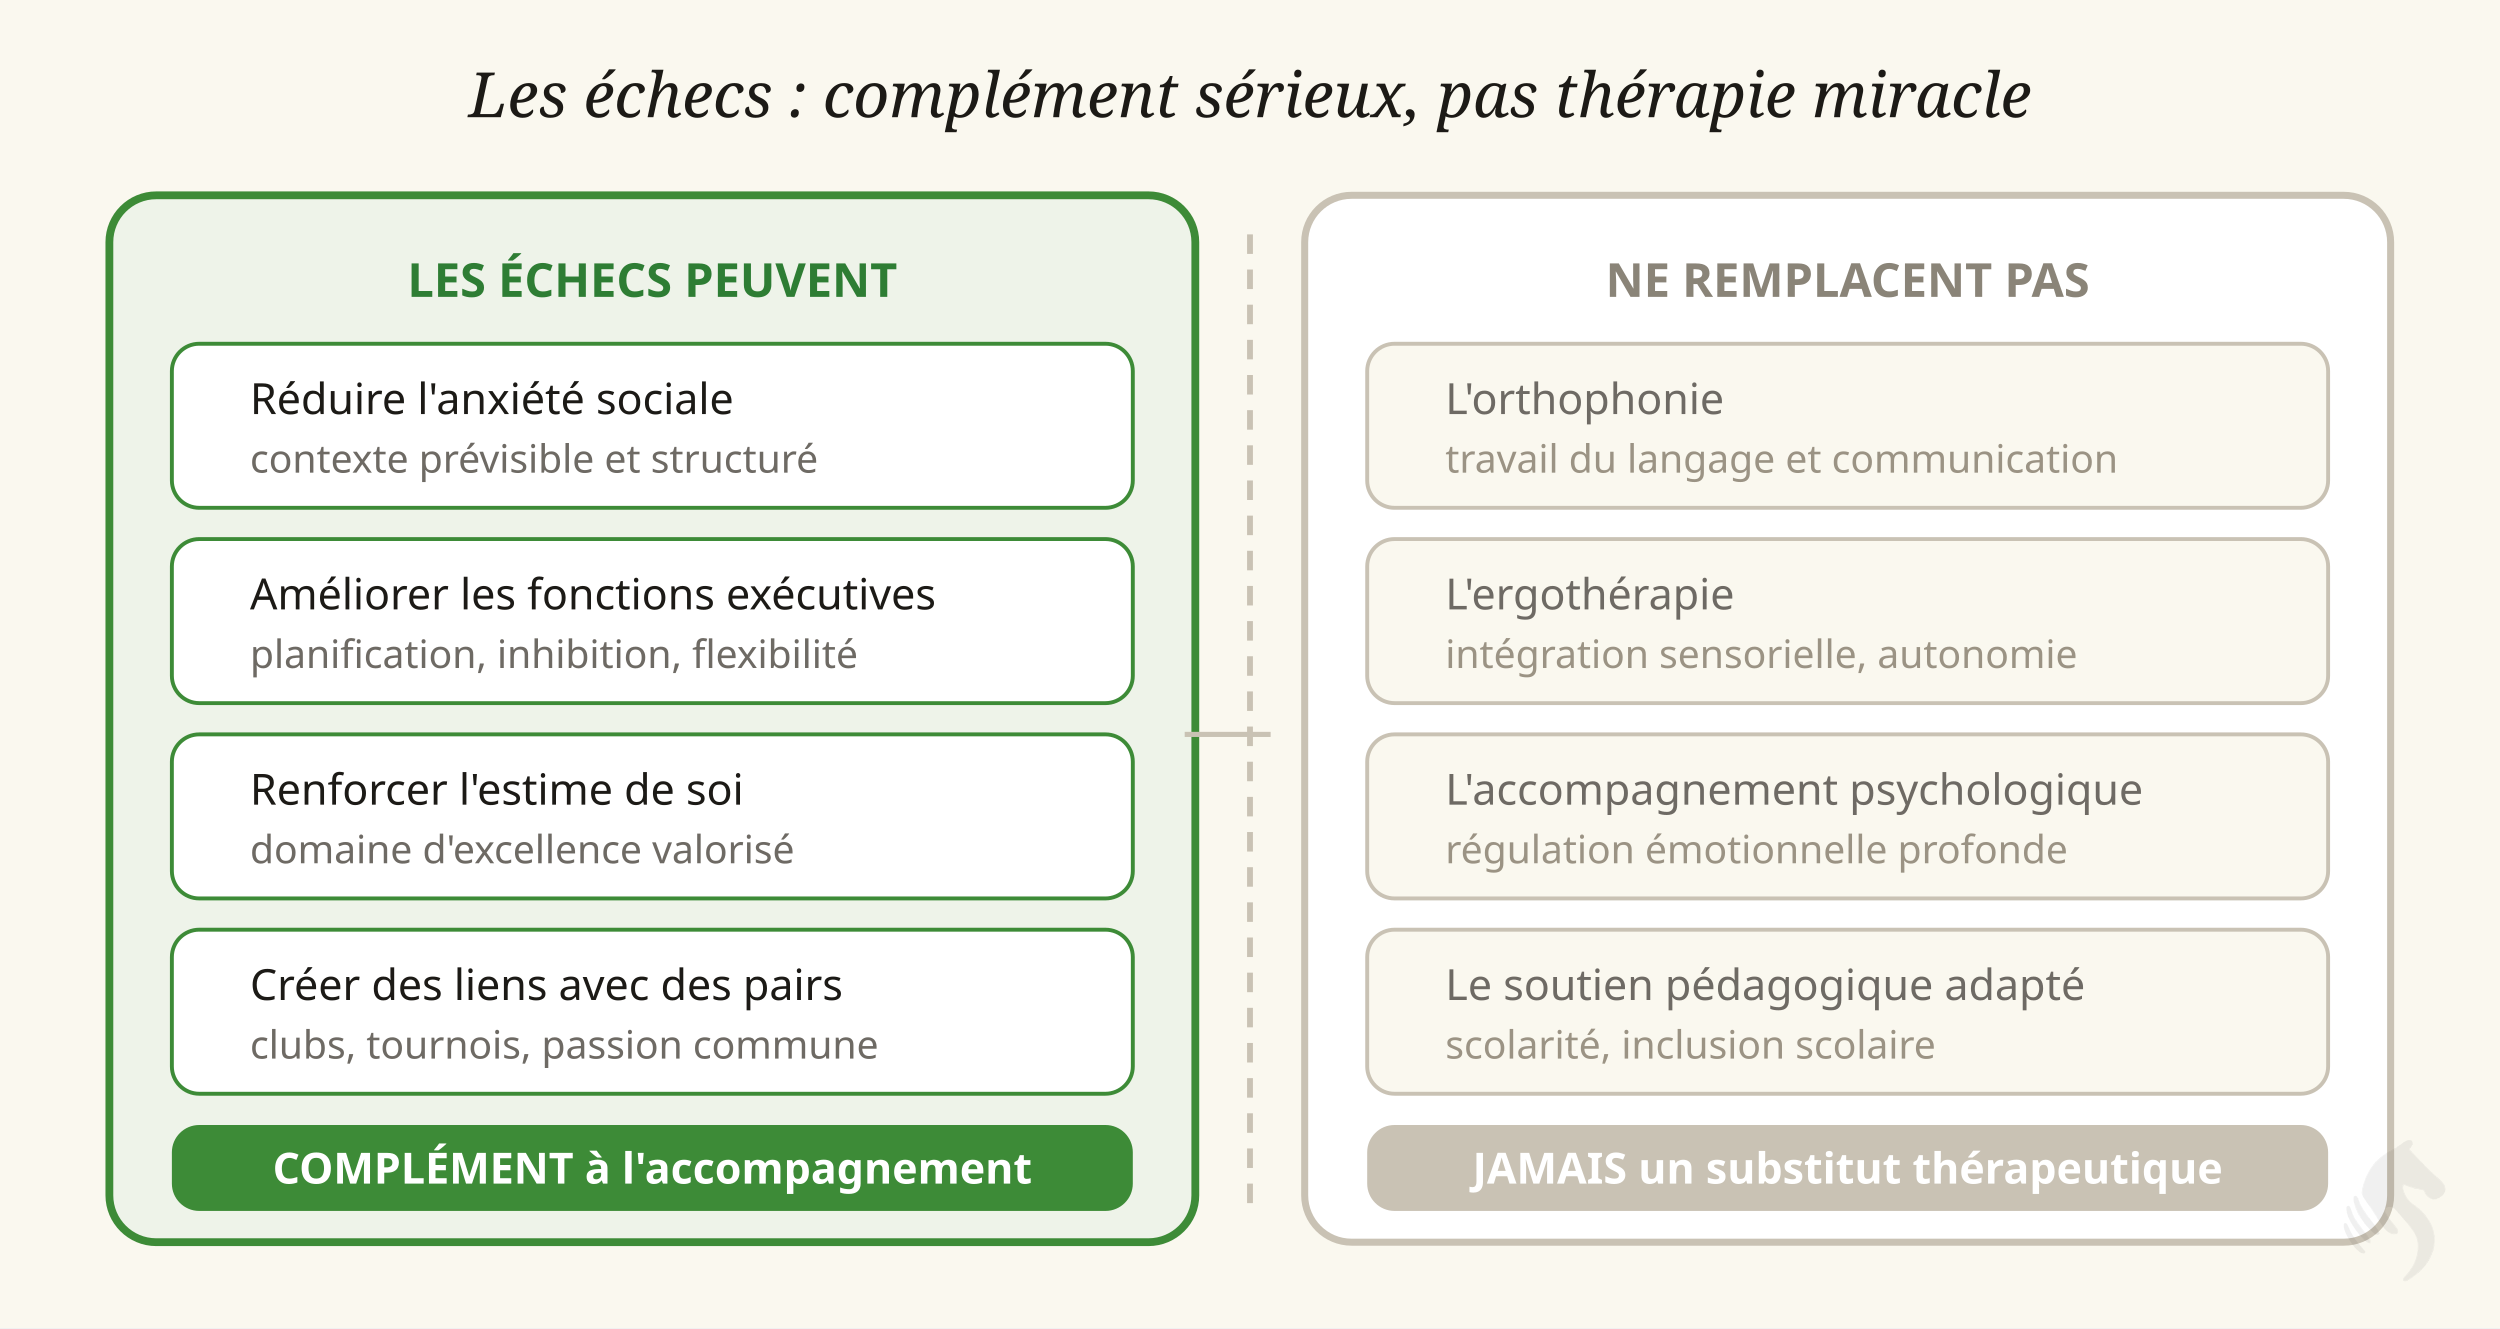
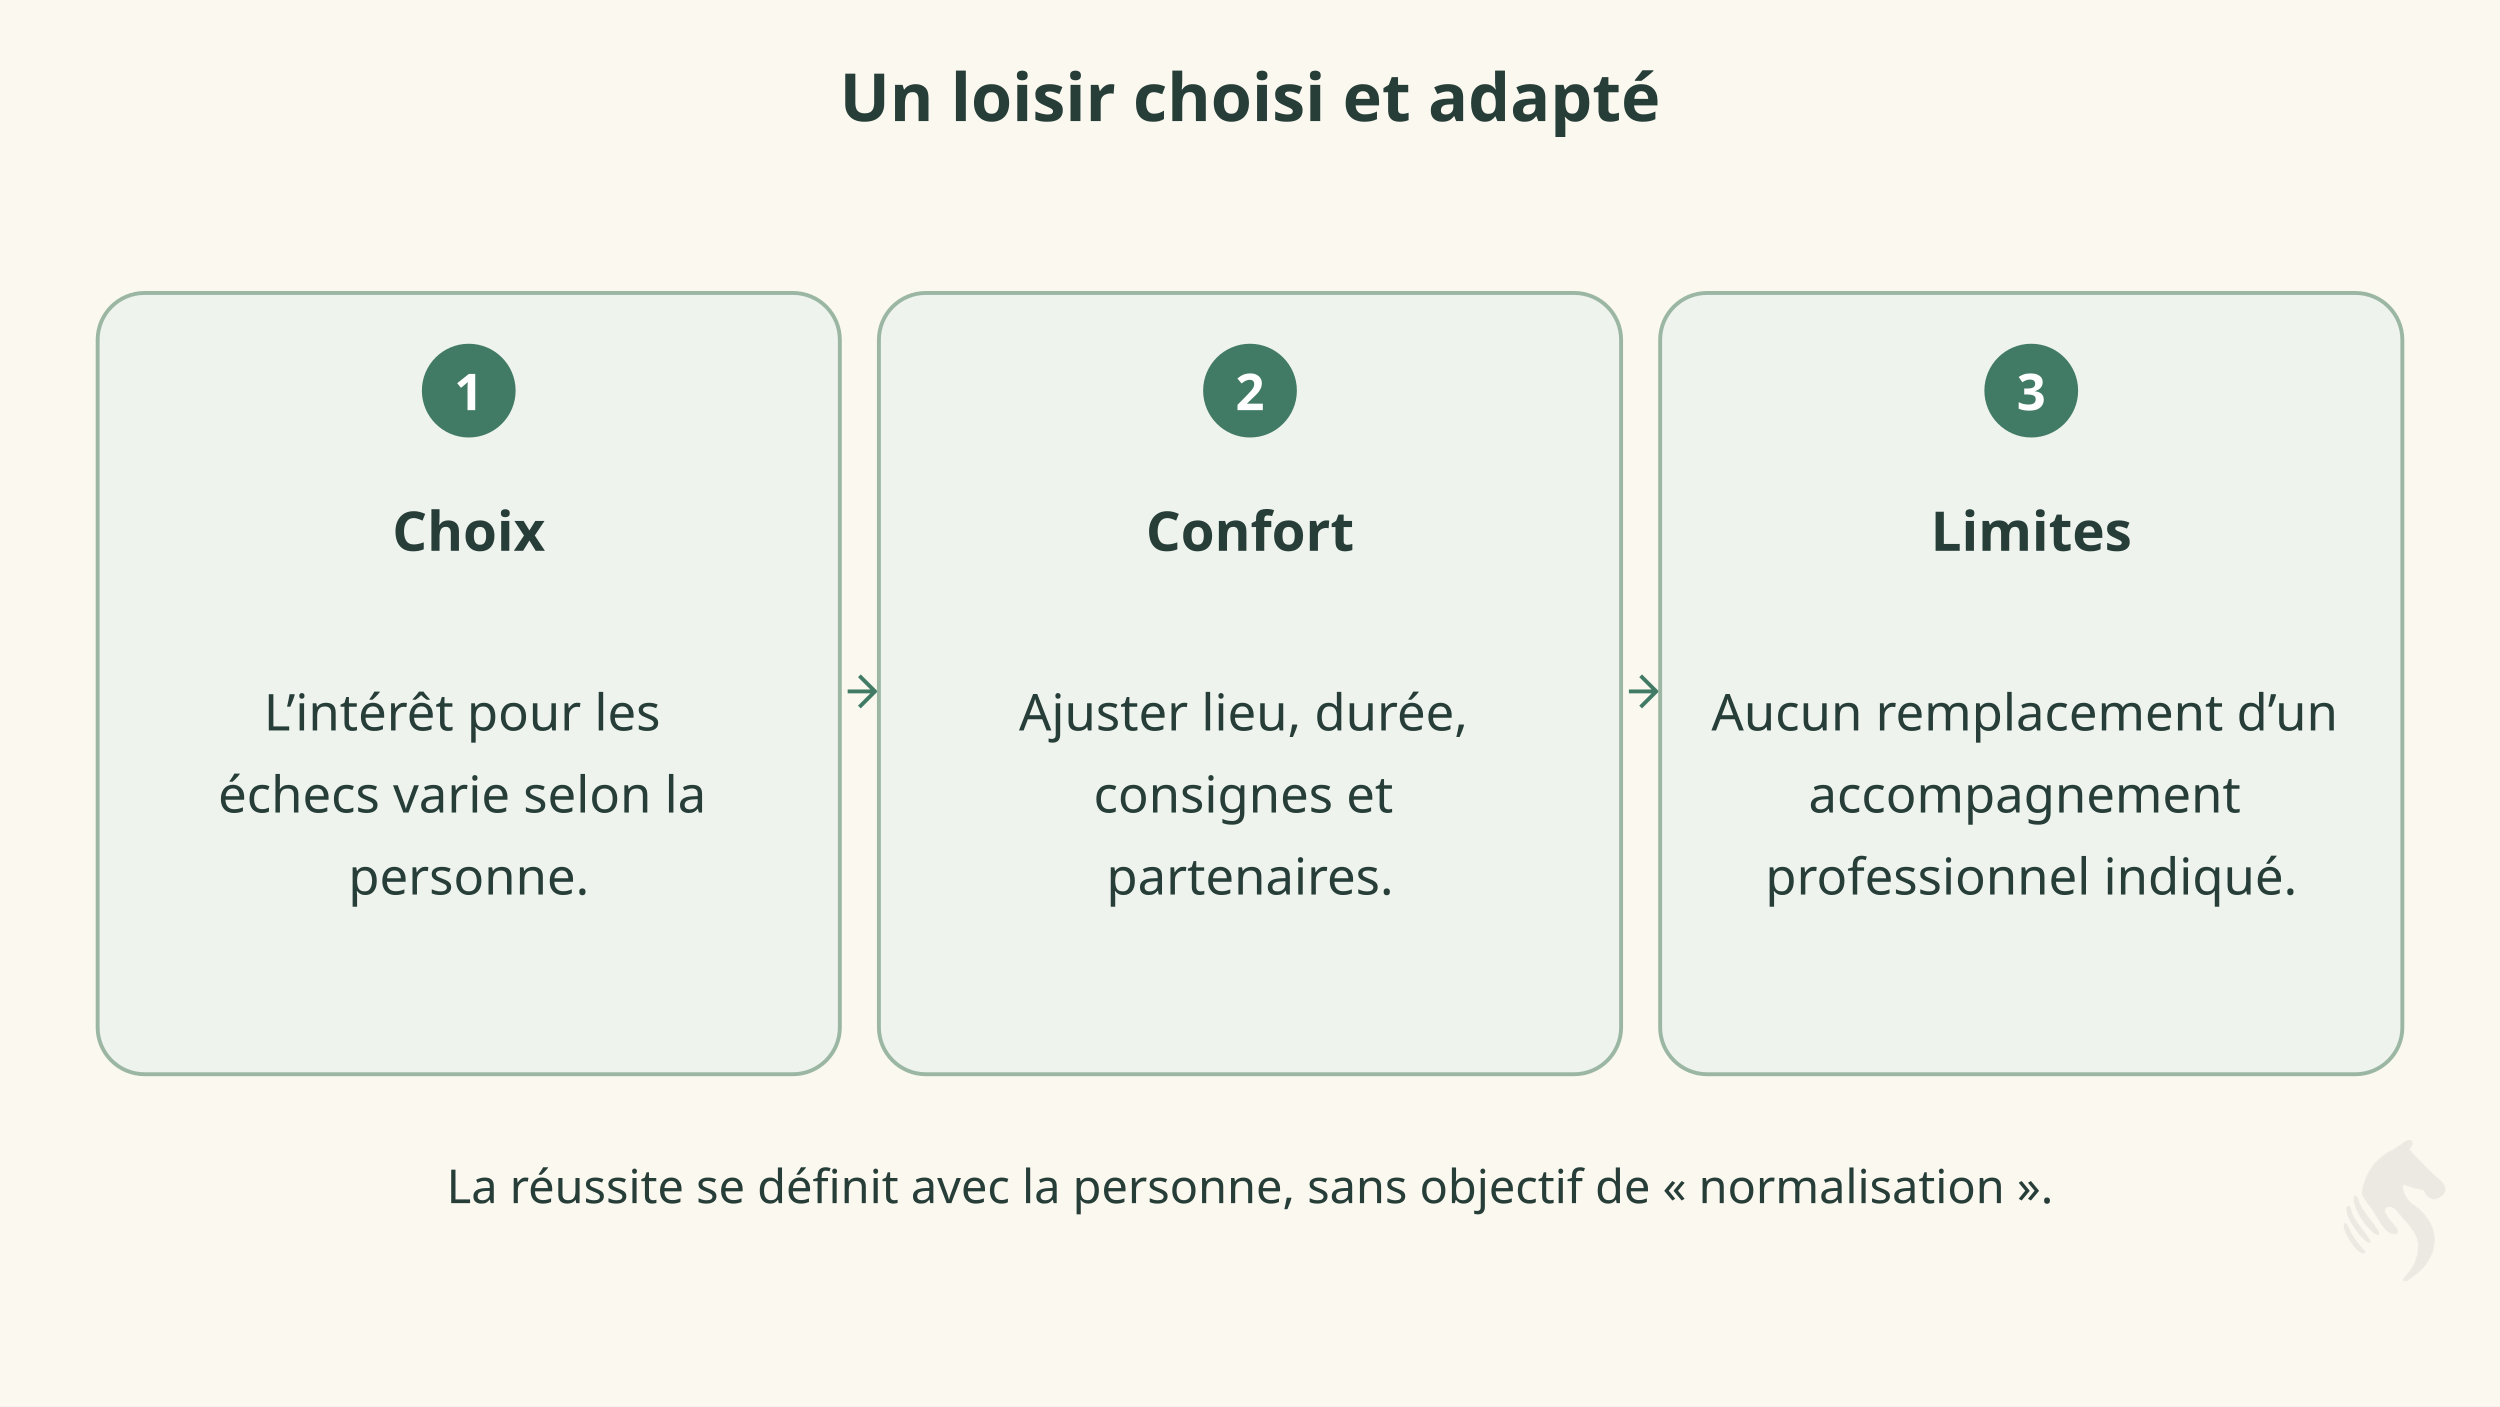
- <svg xmlns="http://www.w3.org/2000/svg" width="640" height="340" viewBox="0 0 640 340" role="img" aria-labelledby="ea5">
-   <rect width="640" height="340" fill="#faf8ef" />
-   <text x="320" y="30" text-anchor="middle" font-family="Georgia, serif" font-size="16" font-style="italic" fill="#1c1a16">Les échecs : complément sérieux, pas thérapie miracle</text>
-   <rect x="28" y="50" width="278" height="268" rx="12" fill="#eef3e9" stroke="#3d8b37" stroke-width="2" />
-   <text x="167" y="76" text-anchor="middle" font-family="system-ui, sans-serif" font-size="12" font-weight="700" fill="#2e7d34">LES ÉCHECS PEUVENT</text>
-   <g font-family="system-ui, sans-serif" font-size="12" fill="#1c1a16">
-     <rect x="44" y="88" width="246" height="42" rx="7" fill="#fff" stroke="#3d8b37" stroke-width="1" />
-     <text x="64" y="106" font-size="11">Réduire l'anxiété sociale</text>
-     <text x="64" y="121" font-size="10" fill="#6e6a64">contexte prévisible et structuré</text>
-     <rect x="44" y="138" width="246" height="42" rx="7" fill="#fff" stroke="#3d8b37" stroke-width="1" />
-     <text x="64" y="156" font-size="11">Améliorer les fonctions exécutives</text>
-     <text x="64" y="171" font-size="10" fill="#6e6a64">planification, inhibition, flexibilité</text>
-     <rect x="44" y="188" width="246" height="42" rx="7" fill="#fff" stroke="#3d8b37" stroke-width="1" />
-     <text x="64" y="206" font-size="11">Renforcer l'estime de soi</text>
-     <text x="64" y="221" font-size="10" fill="#6e6a64">domaine d'excellence valorisé</text>
-     <rect x="44" y="238" width="246" height="42" rx="7" fill="#fff" stroke="#3d8b37" stroke-width="1" />
-     <text x="64" y="256" font-size="11">Créer des liens avec des pairs</text>
-     <text x="64" y="271" font-size="10" fill="#6e6a64">clubs, tournois, passion commune</text>
-     <rect x="44" y="288" width="246" height="22" rx="7" fill="#3d8b37" />
-     <text x="167" y="303" text-anchor="middle" font-size="11" font-weight="700" fill="#fff">COMPLÉMENT à l'accompagnement</text>
-   </g>
-   <line x1="320" y1="60" x2="320" y2="310" stroke="#c9c2b4" stroke-width="1.5" stroke-dasharray="5 4" />
-   <text x="320" y="188" text-anchor="middle" font-family="Georgia, serif" font-size="22" font-style="italic" fill="#c9c2b4" transform="rotate(-90 320 188)">|</text>
-   <rect x="334" y="50" width="278" height="268" rx="12" fill="#fff" stroke="#c9c2b4" stroke-width="1.8" />
-   <text x="473" y="76" text-anchor="middle" font-family="system-ui, sans-serif" font-size="12" font-weight="700" fill="#8a8478">NE REMPLACENT PAS</text>
-   <g font-family="system-ui, sans-serif" font-size="12" fill="#1c1a16">
-     <rect x="350" y="88" width="246" height="42" rx="7" fill="#faf8ef" stroke="#c9c2b4" stroke-width="1" />
-     <text x="370" y="106" font-size="11" fill="#6e6a64">L'orthophonie</text>
-     <text x="370" y="121" font-size="10" fill="#9b9384">travail du langage et communication</text>
-     <rect x="350" y="138" width="246" height="42" rx="7" fill="#faf8ef" stroke="#c9c2b4" stroke-width="1" />
-     <text x="370" y="156" font-size="11" fill="#6e6a64">L'ergothérapie</text>
-     <text x="370" y="171" font-size="10" fill="#9b9384">intégration sensorielle, autonomie</text>
-     <rect x="350" y="188" width="246" height="42" rx="7" fill="#faf8ef" stroke="#c9c2b4" stroke-width="1" />
-     <text x="370" y="206" font-size="11" fill="#6e6a64">L'accompagnement psychologique</text>
-     <text x="370" y="221" font-size="10" fill="#9b9384">régulation émotionnelle profonde</text>
-     <rect x="350" y="238" width="246" height="42" rx="7" fill="#faf8ef" stroke="#c9c2b4" stroke-width="1" />
-     <text x="370" y="256" font-size="11" fill="#6e6a64">Le soutien pédagogique adapté</text>
-     <text x="370" y="271" font-size="10" fill="#9b9384">scolarité, inclusion scolaire</text>
-     <rect x="350" y="288" width="246" height="22" rx="7" fill="#c9c2b4" />
-     <text x="473" y="303" text-anchor="middle" font-size="11" font-weight="700" fill="#fff">JAMAIS un substitut thérapeutique</text>
-   </g>
+ <svg xmlns="http://www.w3.org/2000/svg" width="640" height="360" viewBox="0 0 640 360" role="img" aria-labelledby="diagram-title">
+   <rect width="640" height="360" fill="#faf8ef" />
+   <text x="320" y="31" text-anchor="middle" font-family="system-ui,sans-serif" font-size="17" fill="#263d38" font-weight="600">
+     <tspan x="320" dy="0">Un loisir choisi et adapté</tspan>
+   </text>
+   <rect x="25" y="75" width="190" height="200" rx="12" fill="#eef3ee" stroke="#9bb7a4" />
+   <circle cx="120" cy="100" r="12" fill="#427b65" />
+   <text x="120" y="105" text-anchor="middle" font-family="system-ui,sans-serif" font-size="13" fill="#fff" font-weight="700">
+     <tspan x="120" dy="0">1</tspan>
+   </text>
+   <text x="120" y="141" text-anchor="middle" font-family="system-ui,sans-serif" font-size="14" fill="#263d38" font-weight="700">
+     <tspan x="120" dy="0">Choix</tspan>
+   </text>
+   <text x="120" y="187" text-anchor="middle" font-family="system-ui,sans-serif" font-size="13" fill="#263d38">
+     <tspan x="120" dy="0">L’intérêt pour les</tspan>
+     <tspan x="120" dy="21">échecs varie selon la</tspan>
+     <tspan x="120" dy="21">personne.</tspan>
+   </text>
+   <path d="M 217 177 h 7 m -4 -4 l 4 4 -4 4" fill="none" stroke="#427b65" />
+   <rect x="225" y="75" width="190" height="200" rx="12" fill="#eef3ee" stroke="#9bb7a4" />
+   <circle cx="320" cy="100" r="12" fill="#427b65" />
+   <text x="320" y="105" text-anchor="middle" font-family="system-ui,sans-serif" font-size="13" fill="#fff" font-weight="700">
+     <tspan x="320" dy="0">2</tspan>
+   </text>
+   <text x="320" y="141" text-anchor="middle" font-family="system-ui,sans-serif" font-size="14" fill="#263d38" font-weight="700">
+     <tspan x="320" dy="0">Confort</tspan>
+   </text>
+   <text x="320" y="187" text-anchor="middle" font-family="system-ui,sans-serif" font-size="13" fill="#263d38">
+     <tspan x="320" dy="0">Ajuster lieu, durée,</tspan>
+     <tspan x="320" dy="21">consignes et</tspan>
+     <tspan x="320" dy="21">partenaires.</tspan>
+   </text>
+   <path d="M 417 177 h 7 m -4 -4 l 4 4 -4 4" fill="none" stroke="#427b65" />
+   <rect x="425" y="75" width="190" height="200" rx="12" fill="#eef3ee" stroke="#9bb7a4" />
+   <circle cx="520" cy="100" r="12" fill="#427b65" />
+   <text x="520" y="105" text-anchor="middle" font-family="system-ui,sans-serif" font-size="13" fill="#fff" font-weight="700">
+     <tspan x="520" dy="0">3</tspan>
+   </text>
+   <text x="520" y="141" text-anchor="middle" font-family="system-ui,sans-serif" font-size="14" fill="#263d38" font-weight="700">
+     <tspan x="520" dy="0">Limites</tspan>
+   </text>
+   <text x="520" y="187" text-anchor="middle" font-family="system-ui,sans-serif" font-size="13" fill="#263d38">
+     <tspan x="520" dy="0">Aucun remplacement d’un</tspan>
+     <tspan x="520" dy="21">accompagnement</tspan>
+     <tspan x="520" dy="21">professionnel indiqué.</tspan>
+   </text>
+   <text x="320" y="308" text-anchor="middle" font-family="system-ui,sans-serif" font-size="12" fill="#263d38">
+     <tspan x="320" dy="0">La réussite se définit avec la personne, sans objectif de « normalisation ».</tspan>
+   </text>
  <g id="wm" opacity="0.07" transform="translate(600.0,291.9) scale(0.0416)" aria-hidden="true">
    <g fill="#1e1e1e" fill-rule="evenodd">
      <path d="M411.5-.5h-16a76 76 0 0 0-24.5 12q-.62-.7-1.5-1l-2 4a4 4 0 0 1-1.5-1 7 7 0 0 1-2.5 3.5 253 253 0 0 0-17 13q-1.42.93-2.5-.5-5.2 7.95-14.5 9a9.4 9.4 0 0 1-4 6q2.3.02 1.5 2A461 461 0 0 1 278.5 73q-13.2 7.95-26 16.5-1.59-1.38 0-3-2.35.35-4 2 .9.98 2 2-92.12 67.08-125.5 177a1316 1316 0 0 0-10 44 51.2 51.2 0 0 0 4.5 31q.1 3.33-2 1l4.5 11q1-2 2 0l5 10 1-1q6 10.95 13 21a651 651 0 0 1 18.5 25 3.4 3.4 0 0 1 1.5-3q21.52 33 43 66 .3 3.4-2.5 1v2a1542 1542 0 0 1 21 32q1 0 1 1a319 319 0 0 0 25 35 160 160 0 0 0 27 25 3.1 3.1 0 0 1 1-3q23.18 14.62 49 5.5 5-2.83 4-8.5-.15-4.6-1.5-9a618 618 0 0 0-55.5-73.5q3-.91 5 1.5a23.5 23.5 0 0 0-7-9q.63 2.4 2 4.5-.17 2.58-1.5.5a364 364 0 0 1-17.5-26.5 50 50 0 0 1-4.5-22.5q.9-4.71 3-9 .63 1.88 2.5 2a7 7 0 0 1 2-3q9.28-8.1 22-8a86 86 0 0 1 23 4.5 11 11 0 0 1 3 4.5q2.58-1.75 5 .5l21.5 23.5q.74 1.95.5 4 3.56 1 6 4a1094 1094 0 0 0 30 34.5l-1 1q3.7 2.7 7.5 5.5a23 23 0 0 1 2 5l5 3a22 22 0 0 0 5.5 8 11.5 11.5 0 0 0 4 4 3.9 3.9 0 0 0-2-3.5q1.7-1.12 3 .5a705 705 0 0 1 42 57.5q-.65 1.46-2 1.5a169 169 0 0 1 10 19 3.8 3.8 0 0 0-.5 4q1 2 2 0 1.4 2.05 2.5 4-.25-2.55.5-5a185 185 0 0 1 11 83q-1 2-2 0a9 9 0 0 0-1.5-4v9a2.3 2.3 0 0 0 1.5-1q.75 10.55-1 21a337 337 0 0 1-18 56l-2.5 3q-1.2-.69-1-2a36 36 0 0 0-4 7 5.2 5.2 0 0 0 3.5-4 4.3 4.3 0 0 1 0 4 350 350 0 0 1-33 52 1108 1108 0 0 1-30 35q-7.17 20.32 13.5 14.5a34 34 0 0 1 6-3 1496 1496 0 0 1 54-37 942 942 0 0 0 29-27q1.25-1.03 2 .5a11 11 0 0 0-3 4q1.35-1.65 2.5 0a29 29 0 0 1 4.5-6 40 40 0 0 0 9-10.5l6-4-1-1a25 25 0 0 1 8.5-7.5q-1.47-2.67 1-5 .22 4.17 2.5 1.5-1.94-3.13 2-4l-1-1q1.48-3.25 4-5.5a8 8 0 0 0-3-1q37.8-53.63 47.5-119 8.4-83.08-38-152a364 364 0 0 0-28-35q-1.03-1.25.5-2 3.58 2.23 2-1l-4-2a5 5 0 0 1-3-.5 484 484 0 0 0-70-58q-.7-.62-1-1.5 1.05-.43 2-1v-3a6 6 0 0 1-5-2q-.66-.1-1 .5 3.72 2.61 0 3-34.57-32.88-46-79.5.2-2.3 2-3v-4q-1.94 5.58-3.5 0-1-9 0-18 2.16-6.4 8.5-8a78 78 0 0 1 22 7.5 403 403 0 0 0 66 18l9 3q-2.45.75-5 .5-1.59 1.6 0 3a16 16 0 0 1 6.5-1 7.3 7.3 0 0 1 2 3q1.38-2.6 3.5-2-1.1-2.32-4-2.5 15.09-2.3 25.5 8.5 5.35 10.23 10 21 12.95 20.94 36.5 28.5-1.88.63-2 2.5a30 30 0 0 0 12.5 3q4.43-.1 8-2 3.2 3.87 5.5-1 1.2.69 1 2a39 39 0 0 0 4.5-2l1 1q.69-1.87-1.5-2.5a12 12 0 0 0 7-3q1.88-1.1 3 .5 2.22-3.62 6-2a8.7 8.7 0 0 1 3-4 41 41 0 0 1 12-6.5l-2-1 5.5-3.5q.62.7 1.5 1 1.82-1.15 0-2.5 1.42-.93 2.5.5a5.8 5.8 0 0 1 .5-4 39 39 0 0 1 6-4.5q-1.55-2.25.5-4.5 3.25-3.5 5-8 1.38-.64 2.5-1-.8-1.05-2-1.5 1.85-5.82 3-11.5v-10h-1q-.85 6-2.5 12-.16-4.46.5-9a63 63 0 0 0-12.5-31 478 478 0 0 0-45.5-44.5q3.06.72 6 2.5-3.15-3.9-7-7.5l1-1q-1.4-1.05-2 .5 1.77 2.4-.5 4a781 781 0 0 1-67.5-65.5l1-.5a29 29 0 0 0 7 6 93 93 0 0 0-14-15 24.5 24.5 0 0 0-9-9.5l1-1a44 44 0 0 0-7-4.5q1.44 2.2 3.5 4 1 1.5 0 3l-72-76q-5.34-7.85 1.5-14.5 1.98-.8 2 1.5a69 69 0 0 1 6-3.5q-1.95-1.94 0-3.5a31 31 0 0 0 6-12q2.05.24 4-.5a79 79 0 0 0-1.5-17.5 94 94 0 0 0-5-10l-1 1a87 87 0 0 0-5.5-3" />
      <path d="M325.5 44.5q-3.85 1.03-7 3.5a4.2 4.2 0 0 1-4.5-.5q-2.75 2.49-3.5 6-6.97 2.94-14 6-6.75 3.75-13.5 8-.62-.7-1.5-1a37.6 37.6 0 0 1-17 10.5 263 263 0 0 0-12 9.5q-1.59 1.62 0 3 12.8-8.55 26-16.5A461 461 0 0 0 327 46.5q.8-1.98-1.5-2m148 86-21-24a209 209 0 0 1-21-21.5l-8.5-8.5q-4.8-3.3-6-9-9.1-4.3-11.5-13a13 13 0 0 0 3-6q-.02-2.3-2-1.5-6.84 6.65-1.5 14.5l72 76q1-1.5 0-3a20 20 0 0 1-3.5-4m89 86a198 198 0 0 0-17.5-15q.4-2.17-.5-4-3.63-1.2-7-3a26 26 0 0 0-6-6 430 430 0 0 1-27-27.5 2.4 2.4 0 0 0-2-.5 29 29 0 0 1-7-6l-1 .5a781 781 0 0 0 67.5 65.5q2.27-1.6.5-4m-314-128a247 247 0 0 0-42 35.5 14.5 14.5 0 0 1-5 4l1 1a9.3 9.3 0 0 1-6 2.5 76 76 0 0 1-16 20q.3.88 1 1.5a9.4 9.4 0 0 0-5.5 6.5q-1-2-2 0-.93 1.42.5 2.5a25 25 0 0 0-6.5 8.5q-1.6 1.05-3.5 1.5 1.21.45 2 1.5a43 43 0 0 0-7 10 352 352 0 0 0-19.5 37 2.9 2.9 0 0 1-2.5 1 3.3 3.3 0 0 0 2 1.5 47 47 0 0 1-3.5 5.5l-12 34q-.98-1.8-1.5 0 1.4 1.9.5 4a33 33 0 0 1-3.5 5.5q.78.84 1 2a212 212 0 0 0-10 49.5 36 36 0 0 0 7 20q2.1 2.33 2-1a51.2 51.2 0 0 1-4.5-31 1316 1316 0 0 1 10-44q33.38-109.92 125.5-177-1.1-1.02-2-2m376 206q-.5-10.25-5-19.5 1.5-4.37-1.5-.5l-6.5-11q-5.55-3.6-7.5-10l-1 1q-3.75-5.75-9.5-9.5l1-1a850 850 0 0 0-9-7q1.14-2.04-1.5-3.5-1.08 1.43-2.5.5-2.84-1.65-2-4a5 5 0 0 0-3-.5 5 5 0 0 0-.5-3l-1 1a7 7 0 0 0-4.5-3 21 21 0 0 0-6-2.5 478 478 0 0 1 45.5 44.5 63 63 0 0 1 12.5 31q-.66 4.54-.5 9 1.65-6 2.5-12m-259 3v-1q-2.22-5.79 1-11.5l-2-2a67 67 0 0 0 1.5-5.5q.93 7.1 3.5 1-2.43-3.37 2-4a4.3 4.3 0 0 1 2.5 3q.45-1.21 1.5-2 2.3.75 4 2a326 326 0 0 1 28 10.5q11.4 3.22 23 6 1.05 1.6 1.5 3.5 1-4 2 0 1.08-1.43 2.5-.5-1.81 1.35 0 2.5 3.25-.47 7-2 1.85.03 3 1 5.83.22 11 2h5q2.55.25 5-.5l-9-3a403 403 0 0 1-66-18 78 78 0 0 0-22-7.5q-6.34 1.6-8.5 8-1 9 0 18 1.56 5.58 3.5 0m109 6a4.7 4.7 0 0 1 4 3q3.6-3.98 6 1l1-2 4 2a65 65 0 0 1 7.5 10q1.1 3.55 2.5 7-1.77 2.95 2 4 13.35 23.91 39 33 .12-1.87 2-2.5-23.55-7.56-36.5-28.5a305 305 0 0 0-10-21q-10.41-10.8-25.5-8.5 2.9.18 4 2.5m-410 86a9 9 0 0 0 1.5-4 310 310 0 0 0 37.5 86q-1.1 1.02-2 2a40 40 0 0 0 8.5 12 139 139 0 0 0 15 21q2.31 2.97 1.5 6 5.9 1.14 7.5 7 5.7 2.47 5 8 3.8 1.06 6.5 4 20.24 25.5 46 45.5a39 39 0 0 0 20 5 46 46 0 0 1 9-7.5 818 818 0 0 1-10-21.5q1.43-1.08.5-2.5a27 27 0 0 1-3.5-2 185 185 0 0 0-16-23.5q1.43-1.08.5-2.5a13.3 13.3 0 0 1-5.5-5 617 617 0 0 0-22.5-29v-4l-1 1a13 13 0 0 1-4.5-6 11.5 11.5 0 0 1-4-4q-.03 2.3-2 1.5A471 471 0 0 1 97 390.5q-1.8-3.04-.5-6 1.02.54 2 1a9 9 0 0 0-2-4.5q3.83-2.28-1-2.5a597 597 0 0 1-7-18.5l2-1a3.3 3.3 0 0 1-2-3.5 3.1 3.1 0 0 1-3-1q-7.35-19.46-24-8 1.03 2.34-.5 5a97 97 0 0 0 3.5 38" />
      <path d="M365.5 301.5q-1.8.7-2 3 11.43 46.62 46 79.5 3.72-.39 0-3 .34-.6 1-.5-2.4-2.22-5-4.5l2-2q-2.45-.75-5-.5a8.4 8.4 0 0 0-.5-4q-1.72 1.44-3-1a28 28 0 0 1-3.5-6q-.5 2-1 0a143 143 0 0 1-18-31q-6.22-11.64-9-27a7 7 0 0 0-2-3m-211 174a45 45 0 0 1-9.5-15q-1 2-2 0a41 41 0 0 0-6-9l-1-5-1 1a989 989 0 0 1-17.5-25.5q.7-.62 1-1.5a7.7 7.7 0 0 1-5-6 163 163 0 0 1-15-29q-.98-.46-2-1-1.3 2.96.5 6a471 471 0 0 0 55.5 86.5q1.97.8 2-1.5m-90-86q-2.05 2.77 1.5 4 3.6 16.25 9.5 30.5-2.48 3.62 2 3.5 3.65 9.3 8 18.5l-1 1a11.4 11.4 0 0 1 6 8q-.7.62-1 1.5a10.5 10.5 0 0 1 3.5 5l1-1a62 62 0 0 0 7.5 13q.9-.98 2-2a310 310 0 0 1-37.5-86 9 9 0 0 1-1.5 4m48 210a3.9 3.9 0 0 0-2-3.5q1.7-1.12 3 .5a127 127 0 0 0 39 32q11.3 4.6 8.5-7a147 147 0 0 0-17-32 1467 1467 0 0 0-40-51 554 554 0 0 1-48.5-75l1-1q.84 5.22 6 5a51.6 51.6 0 0 1-11.5-27l-1 2a159 159 0 0 0-11-31 14.3 14.3 0 0 0-10.5-8q-3.2.01-6 1.5-2.85 3.45-6 6.5-.87 16.85 3 33.5a3.6 3.6 0 0 1-2 2q1.38.56 2.5 1.5 3.15 9.81 6.5 19.5-1.21.45-2 1.5a29 29 0 0 0 5.5 7A256 256 0 0 0 55.5 525l-2 1a6.4 6.4 0 0 0 4 1.5 332 332 0 0 0 38.5 53l3.5 5.5-1 1q1.9 1.67 3.5.5a36 36 0 0 0 10.5 12m303-214q-.95.57-2 1 .3.88 1 1.5a484 484 0 0 1 70 58q1.42.72 3 .5a43 43 0 0 0-10-12.5l1-1q-2.66 1.47-5-1a36 36 0 0 0-10-10q1.81-1.35 0-2.5a8 8 0 0 1-3.5 0q-4.57-5.7-10-8a13 13 0 0 0-6.5-5.5 11.5 11.5 0 0 1-3.5-4.5q-.62.7-1.5 1a17.7 17.7 0 0 0-8-5.5q-2.84-1.65-2-4-7.47-2.25-13-7.5m-254 24a526 526 0 0 1 23.5 37 55 55 0 0 1 9 15l1-1a65 65 0 0 0 8.5 13q2.8 2.4 2.5-1-21.48-33-43-66a3.4 3.4 0 0 0-1.5 3m111 63q.16-.93 1-1.5a7 7 0 0 1-3.5-2.5 17.5 17.5 0 0 0-5.5-8q3.7-4.18-2.5-5a41 41 0 0 1-7.5-18.5l2-3a7.2 7.2 0 0 1-2-4.5 3.1 3.1 0 0 0 3-1 37 37 0 0 0-1-7q-1.87-.12-2.5-2a36 36 0 0 0-3 9 50 50 0 0 0 4.5 22.5 364 364 0 0 0 17.5 26.5q1.33 2.08 1.5-.5-1.37-2.1-2-4.5m-272 45v19q2.55 12.15 7 24 15.37 37.49 37 68a54 54 0 0 0 9 12.5q-1.58 2.58 2 3l-1 1 5.5 4.5a82 82 0 0 0 9 12q6.5 6.26 12.5 13 9.5 6.75 17.5 15l1-1q4.56 3.52 9 7l1-2a89 89 0 0 0 13.5 3.5q13.85-4.6 6.5-17.5-1.73 1.44-3-1a307 307 0 0 1-13.5-16 16 16 0 0 0-6-5.5q1.43-1.08.5-2.5a27.2 27.2 0 0 1-12.5-15 3.1 3.1 0 0 1-3-1q-7.5-10.25-15.5-20-.93-1.42.5-2.5a16 16 0 0 1-6-5.5 880 880 0 0 1-19-29.5q.7-.62 1-1.5a8 8 0 0 1-4-4 94 94 0 0 1-12.5-26l-1 1q-3.8-4.62-1.5-10a3.1 3.1 0 0 1-3-1 198 198 0 0 1-7-15.5l1-1a55 55 0 0 1-9-11q-2.85-1.46-6-2l3-1a22 22 0 0 0-9 2 11.4 11.4 0 0 0-4 6.5m277 51a48 48 0 0 0 12 5q-.57 3.66 2 2a5.3 5.3 0 0 1 3.5 3l1-2a45 45 0 0 0 26 0q.45 1.21 1.5 2 1.27-3.4 4-2 1.81-1.15 0-2.5l3-1.5a21 21 0 0 0 3.5-4q1.4-8.23-1.5-16 .3-.88 1-1.5-5.22-1.95-4-7a193 193 0 0 1-18-23.5 16 16 0 0 0-3.5-3q-4.05-7.43-9-12a284 284 0 0 0-14-17q-.75-1.58.5-3a19 19 0 0 1-6-4 4.35 4.35 0 0 0-5-1.5 618 618 0 0 1 55.5 73.5q1.35 4.4 1.5 9 1 5.67-4 8.5-25.82 9.12-49-5.5a3.1 3.1 0 0 0-1 3m115-56a264 264 0 0 1 16 22q-1.7 3.04 1.5 1a494 494 0 0 1 16.5 23l7 10q1.35-.04 2-1.5a705 705 0 0 0-42-57.5q-1.3-1.62-3-.5a3.9 3.9 0 0 1 2 3.5" />
      <path d="M112.5 599.5q7 9.5 16 17 2 0 2 2 6.9 3.77 11 8.5l13 5.5a5.7 5.7 0 0 0 6 0q2.07 3.94 4 0-3.37-1.23-.5-3 .22-6.86.5-13.5l-3-3.5 3-2.5q-4.58-.9-7.5-4.5a79 79 0 0 0-10.5-16.5q2.67 1.47 5-1a12 12 0 0 1-8.5-3.5 92 92 0 0 0-17.5-23.5l2-1-6.5-4.5a2294 2294 0 0 1-34.5-47q-1 0-1-1-5.27-4.75-4-11.5-2.25-3.25-3.5.5A227 227 0 0 1 61.5 469q.84-.57 1-1.5-5.16.22-6-5l-1 1a554 554 0 0 0 48.5 75 1467 1467 0 0 1 40 51q10.5 14.98 17 32 2.8 11.6-8.5 7a127 127 0 0 1-39-32q-1.3-1.62-3-.5a3.9 3.9 0 0 1 2 3.5m335-4a3349 3349 0 0 1 7.5 35q2.3 19.53.5 39a9 9 0 0 1 1.5 4q1 2 2 0a185 185 0 0 0-11-83q-.75 2.45-.5 5m44-147q1.58 3.23-2 1-1.53.75-.5 2a364 364 0 0 1 28 35q46.4 68.92 38 152-9.7 65.37-47.5 119 1.46.15 3 1a12 12 0 0 0 3.5-6q1.58 1.52 3.5.5-1.16-8.12 7-11-1.6-1.75 1-2.5-.12-8.5 6-14-.81-.1-1-1a3.1 3.1 0 0 1 3-1 5.4 5.4 0 0 1 3-5.5q-1.2-.45-2-1.5a67 67 0 0 0 4.5-10l1 2a9 9 0 0 1 2.5-5l-1-2a6.3 6.3 0 0 1 4-.5 6.5 6.5 0 0 0-3-3 225 225 0 0 1 11-24.5q-.53-1.8-1.5 0-.3-4.51 1-9l1 1a67 67 0 0 0 1.5-13q7.4-.7 1-5a232 232 0 0 0 2-53l.5-5q.57.84 1.5 1a8 8 0 0 0-2.5-5q-6.56-49.08-31.5-89 2.03-1.77-.5-3l-1 1a696 696 0 0 1-17.5-26q-2.18-1.53-1-3.5-3.93-.91-5-4.5-1.26-.5-1-2a69 69 0 0 0-6.5-5q-.69-1.87 1.5-2.5a14 14 0 0 0-4-2.5m-36 230a273 273 0 0 1-13.5 57q-1.4.82-2.5 2 2.69 6.4-4 8.5l2 1a30 30 0 0 0-3 8.5q-.2 1.31 1 2l2.5-3a337 337 0 0 0 18-56 89 89 0 0 0 1-21q-.57.84-1.5 1m-25 84a185 185 0 0 1-24 38l-2.5 6a25 25 0 0 0-6.5 7q-13.95 16.7-28.5 33-1.16 4.05-3.5 7.5-1.35 4.25-1 8a16 16 0 0 1 6 5.5h14a20 20 0 0 1 10-3.5q1.71-1.12 0-2.5a81 81 0 0 0 18.5-12q.62.7 1.5 1a71 71 0 0 1 2-4q1-2 2 0 1.7-4.54 4.5-1a38 38 0 0 1 4.5-6.5 189 189 0 0 0 30.5-23.5q4.55 3.9 4-3a4.6 4.6 0 0 1 4.5-2v-3a5 5 0 0 0 3-.5 41 41 0 0 1 3-5.5 11 11 0 0 1 3-4q-.75-1.53-2-.5a942 942 0 0 1-29 27 1496 1496 0 0 0-54 37 34 34 0 0 0-6 3q-20.67 5.82-13.5-14.5a1108 1108 0 0 0 30-35 350 350 0 0 0 33-52 4.3 4.3 0 0 0 0-4 5.2 5.2 0 0 1-3.5 4" />
    </g>
  </g>
</svg>
